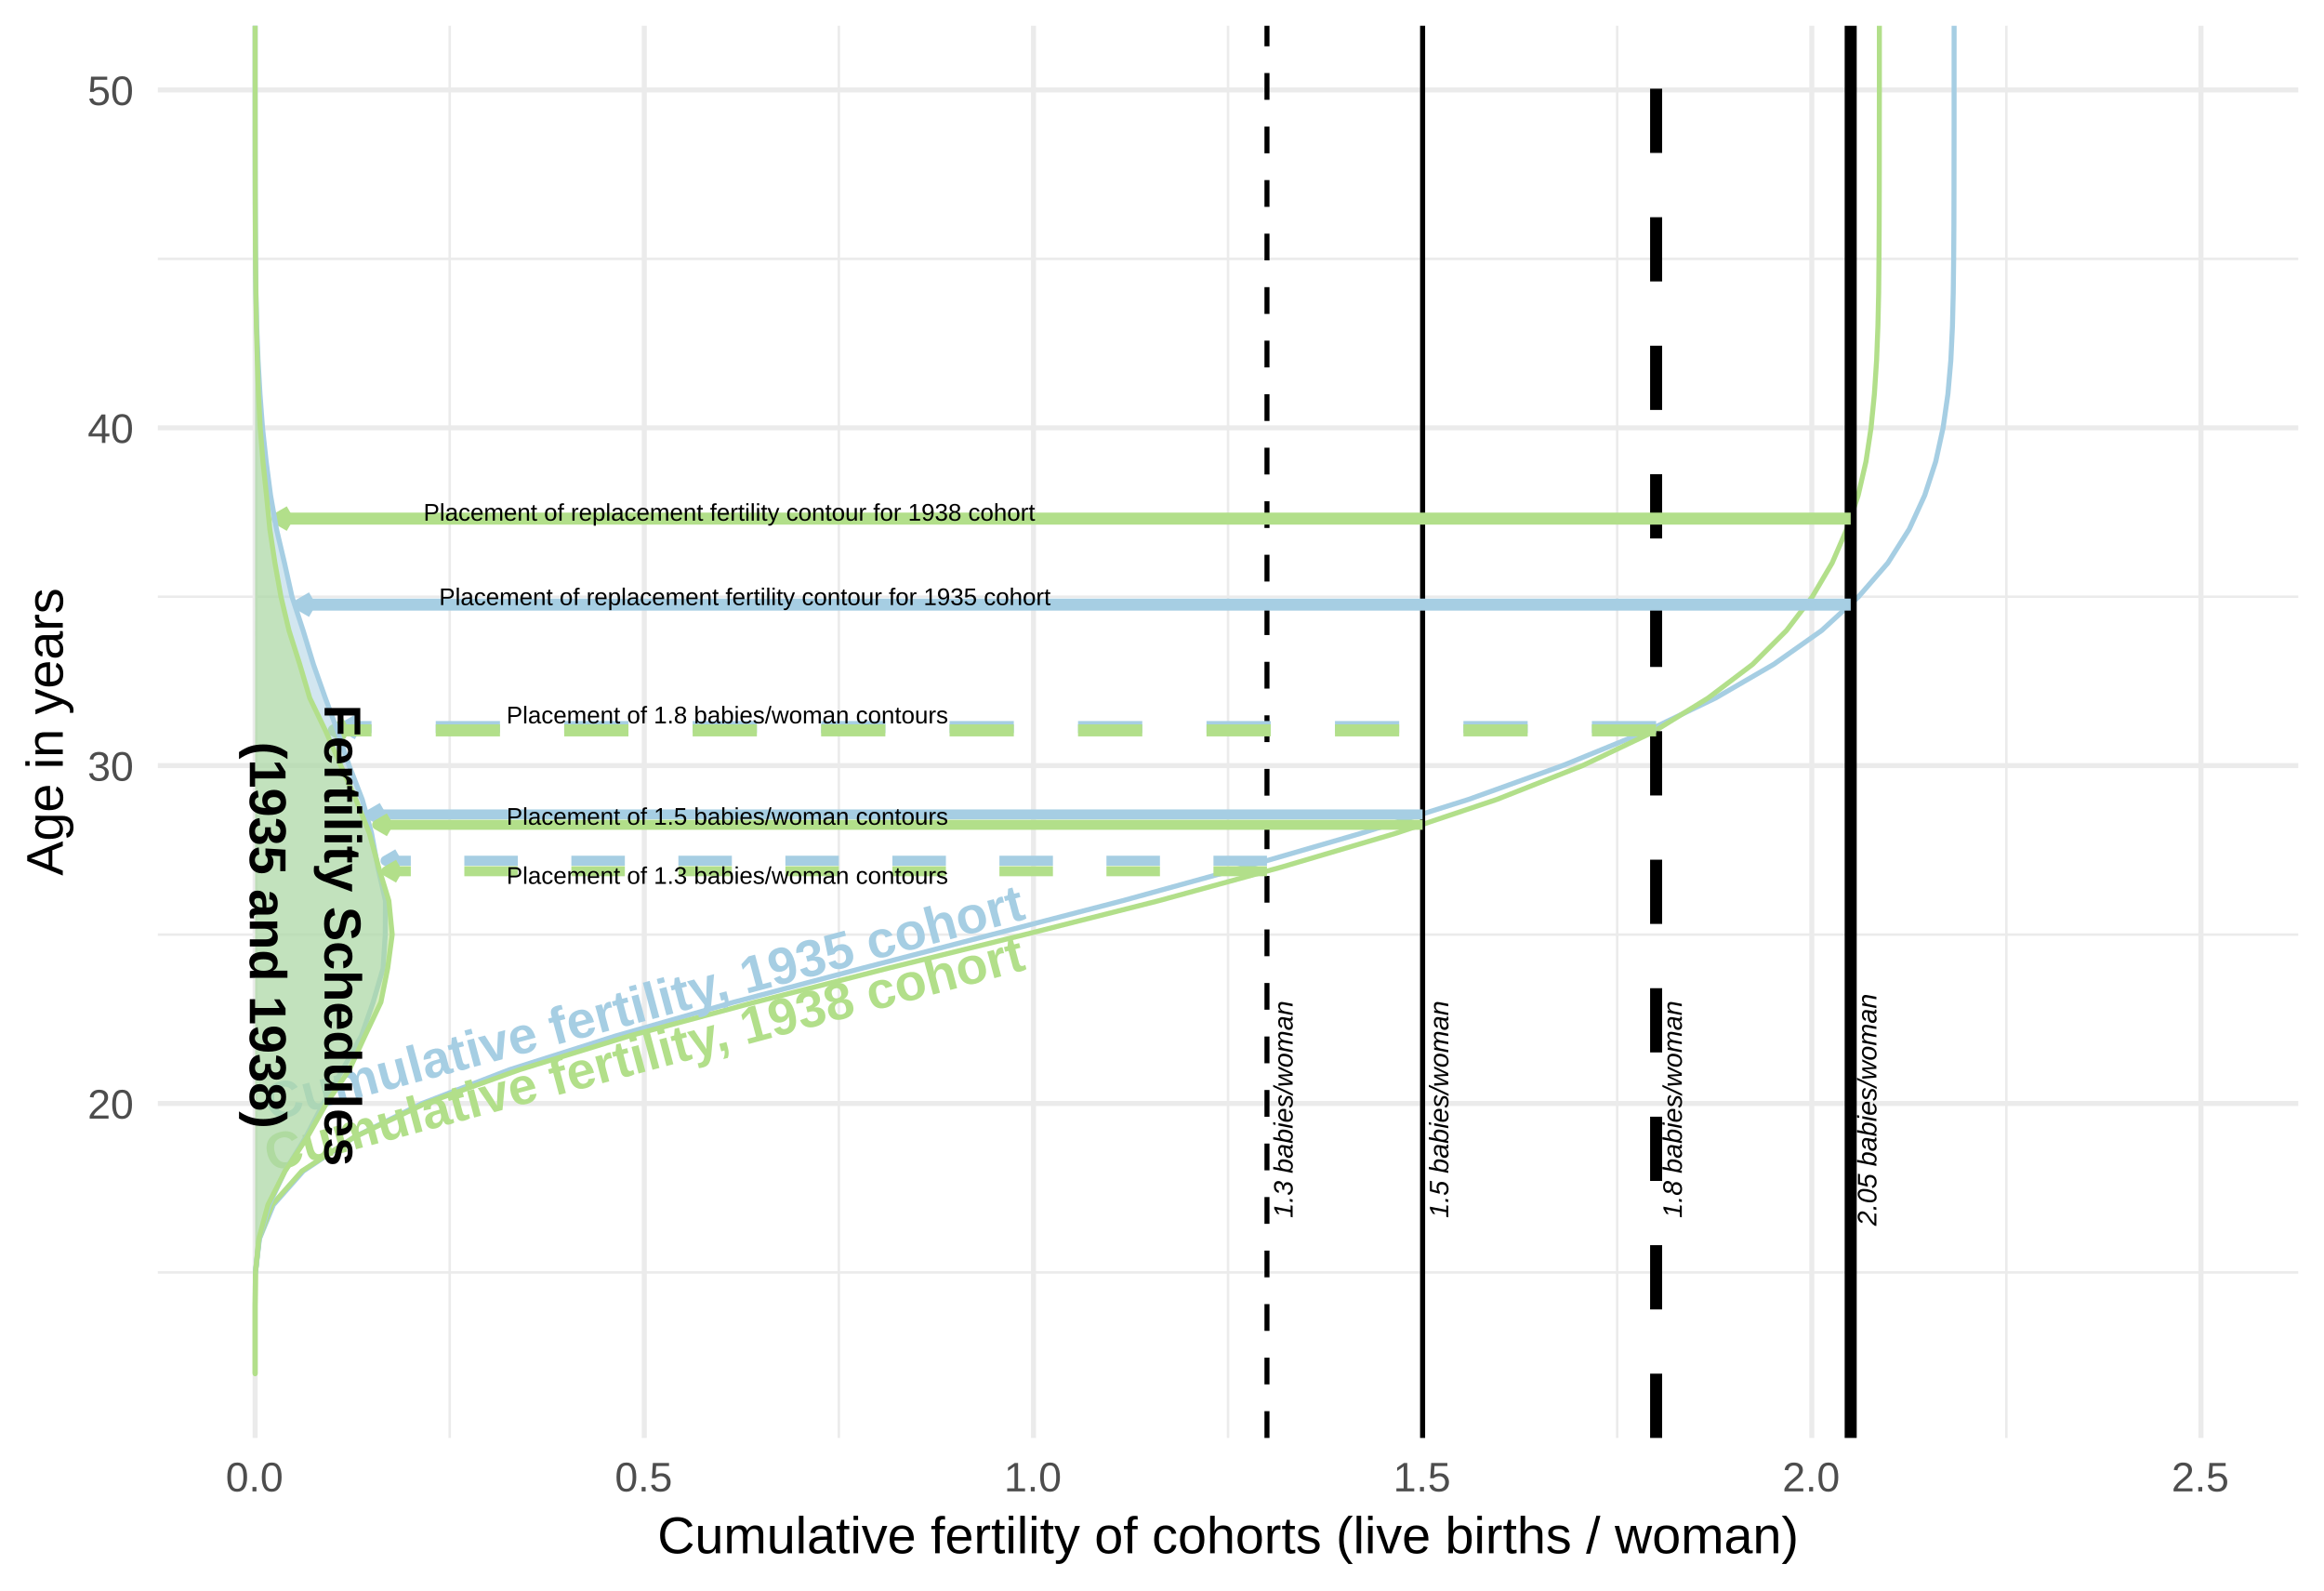
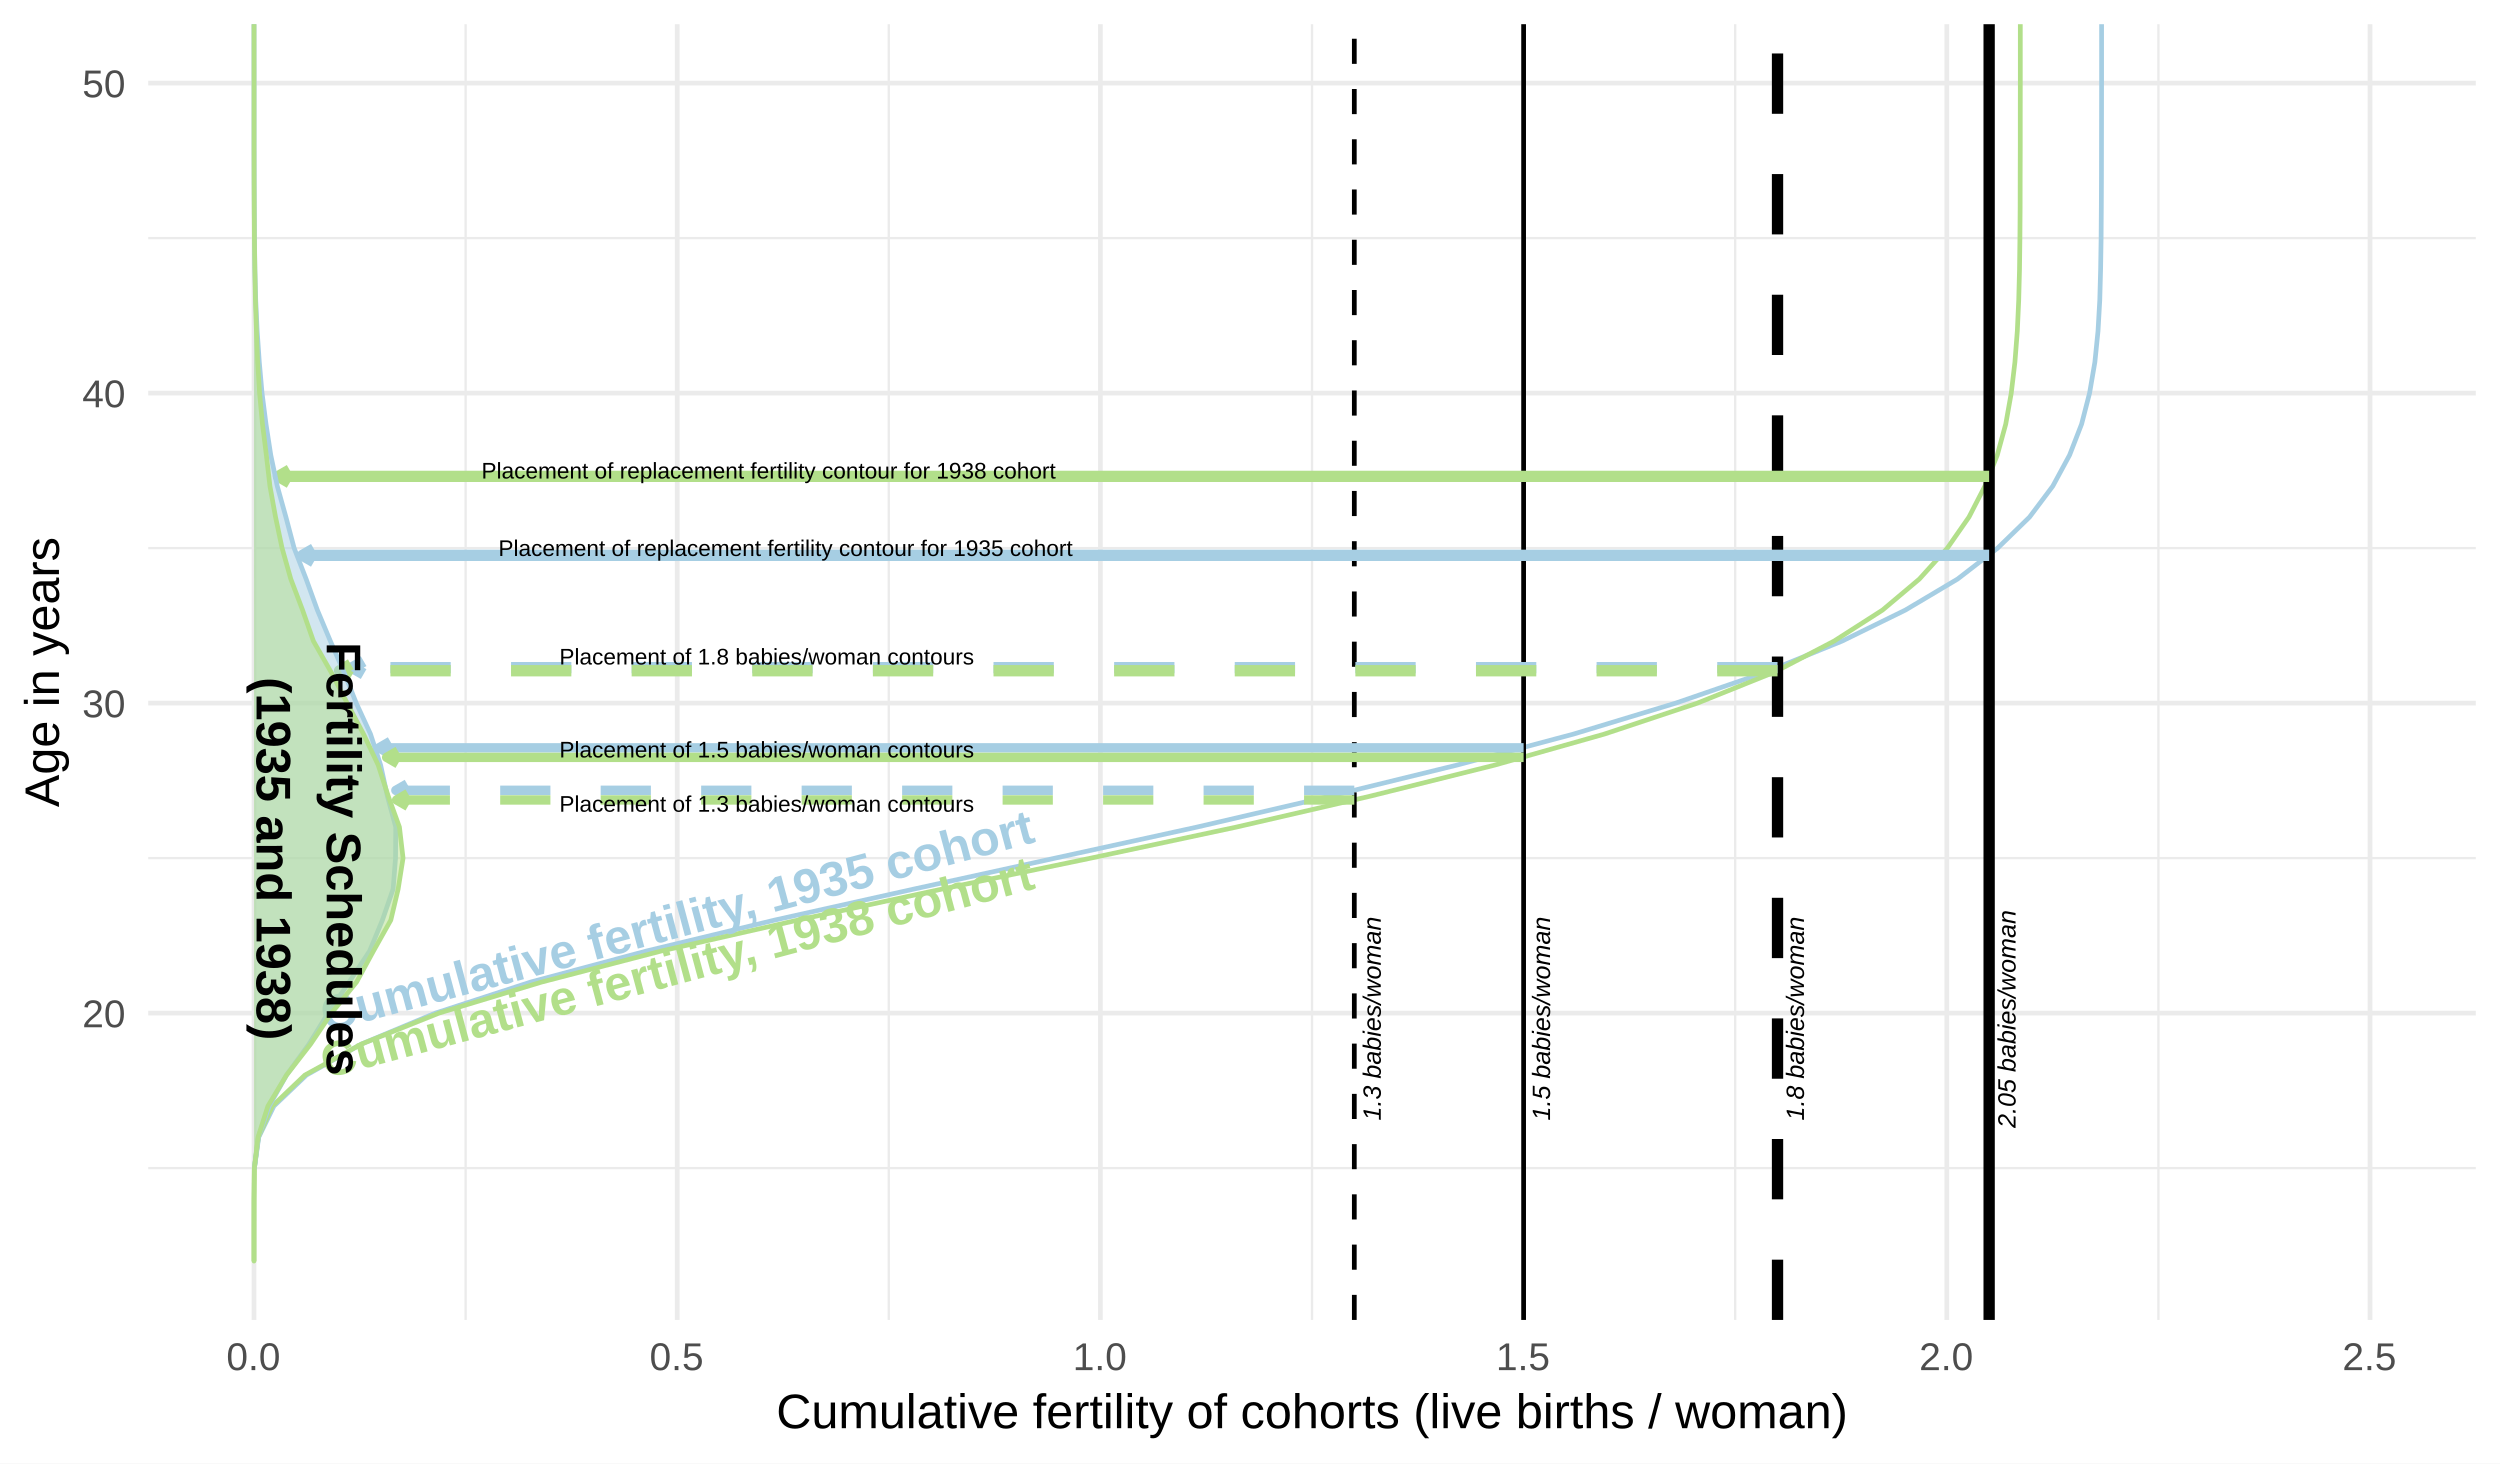
- <svg xmlns="http://www.w3.org/2000/svg" viewBox="0 0 494.25 338.25">
+ <svg xmlns="http://www.w3.org/2000/svg" viewBox="0 0 566.25 331.50">
  <defs>
    <style type="text/css">
    line, polyline, path, rect, circle {
      fill: none;
      stroke: #000000;
      stroke-linecap: round;
      stroke-linejoin: round;
      stroke-miterlimit: 10.00;
    }
  </style>
  </defs>
  <rect width="100%" height="100%" style="stroke: none; fill: #FFFFFF;" />
  <defs>
-     <clipPath id="cpMzMuNTY3N3w0ODguNzcxfDMwNS43MjR8NS40Nzk0NQ==">
-       <rect x="33.57" y="5.48" width="455.20" height="300.24" />
+     <clipPath id="cpMzMuNTY3N3w1NjAuNzcxfDI5OC45NzR8NS40Nzk0NQ==">
+       <rect x="33.57" y="5.48" width="527.20" height="293.49" />
    </clipPath>
  </defs>
-   <polyline points="33.57,270.53 488.77,270.53 " style="stroke-width: 0.53; stroke: #EBEBEB; stroke-linecap: butt;" clip-path="url(#cpMzMuNTY3N3w0ODguNzcxfDMwNS43MjR8NS40Nzk0NQ==)" />
-   <polyline points="33.57,198.70 488.77,198.70 " style="stroke-width: 0.53; stroke: #EBEBEB; stroke-linecap: butt;" clip-path="url(#cpMzMuNTY3N3w0ODguNzcxfDMwNS43MjR8NS40Nzk0NQ==)" />
-   <polyline points="33.57,126.87 488.77,126.87 " style="stroke-width: 0.53; stroke: #EBEBEB; stroke-linecap: butt;" clip-path="url(#cpMzMuNTY3N3w0ODguNzcxfDMwNS43MjR8NS40Nzk0NQ==)" />
-   <polyline points="33.57,55.04 488.77,55.04 " style="stroke-width: 0.53; stroke: #EBEBEB; stroke-linecap: butt;" clip-path="url(#cpMzMuNTY3N3w0ODguNzcxfDMwNS43MjR8NS40Nzk0NQ==)" />
-   <polyline points="95.64,305.72 95.64,5.48 " style="stroke-width: 0.53; stroke: #EBEBEB; stroke-linecap: butt;" clip-path="url(#cpMzMuNTY3N3w0ODguNzcxfDMwNS43MjR8NS40Nzk0NQ==)" />
-   <polyline points="178.40,305.72 178.40,5.48 " style="stroke-width: 0.53; stroke: #EBEBEB; stroke-linecap: butt;" clip-path="url(#cpMzMuNTY3N3w0ODguNzcxfDMwNS43MjR8NS40Nzk0NQ==)" />
-   <polyline points="261.17,305.72 261.17,5.48 " style="stroke-width: 0.53; stroke: #EBEBEB; stroke-linecap: butt;" clip-path="url(#cpMzMuNTY3N3w0ODguNzcxfDMwNS43MjR8NS40Nzk0NQ==)" />
-   <polyline points="343.93,305.72 343.93,5.48 " style="stroke-width: 0.53; stroke: #EBEBEB; stroke-linecap: butt;" clip-path="url(#cpMzMuNTY3N3w0ODguNzcxfDMwNS43MjR8NS40Nzk0NQ==)" />
-   <polyline points="426.70,305.72 426.70,5.48 " style="stroke-width: 0.53; stroke: #EBEBEB; stroke-linecap: butt;" clip-path="url(#cpMzMuNTY3N3w0ODguNzcxfDMwNS43MjR8NS40Nzk0NQ==)" />
-   <polyline points="33.57,234.61 488.77,234.61 " style="stroke-width: 1.07; stroke: #EBEBEB; stroke-linecap: butt;" clip-path="url(#cpMzMuNTY3N3w0ODguNzcxfDMwNS43MjR8NS40Nzk0NQ==)" />
-   <polyline points="33.57,162.78 488.77,162.78 " style="stroke-width: 1.07; stroke: #EBEBEB; stroke-linecap: butt;" clip-path="url(#cpMzMuNTY3N3w0ODguNzcxfDMwNS43MjR8NS40Nzk0NQ==)" />
-   <polyline points="33.57,90.96 488.77,90.96 " style="stroke-width: 1.07; stroke: #EBEBEB; stroke-linecap: butt;" clip-path="url(#cpMzMuNTY3N3w0ODguNzcxfDMwNS43MjR8NS40Nzk0NQ==)" />
-   <polyline points="33.57,19.13 488.77,19.13 " style="stroke-width: 1.07; stroke: #EBEBEB; stroke-linecap: butt;" clip-path="url(#cpMzMuNTY3N3w0ODguNzcxfDMwNS43MjR8NS40Nzk0NQ==)" />
-   <polyline points="54.26,305.72 54.26,5.48 " style="stroke-width: 1.07; stroke: #EBEBEB; stroke-linecap: butt;" clip-path="url(#cpMzMuNTY3N3w0ODguNzcxfDMwNS43MjR8NS40Nzk0NQ==)" />
-   <polyline points="137.02,305.72 137.02,5.48 " style="stroke-width: 1.07; stroke: #EBEBEB; stroke-linecap: butt;" clip-path="url(#cpMzMuNTY3N3w0ODguNzcxfDMwNS43MjR8NS40Nzk0NQ==)" />
-   <polyline points="219.79,305.72 219.79,5.48 " style="stroke-width: 1.07; stroke: #EBEBEB; stroke-linecap: butt;" clip-path="url(#cpMzMuNTY3N3w0ODguNzcxfDMwNS43MjR8NS40Nzk0NQ==)" />
-   <polyline points="302.55,305.72 302.55,5.48 " style="stroke-width: 1.07; stroke: #EBEBEB; stroke-linecap: butt;" clip-path="url(#cpMzMuNTY3N3w0ODguNzcxfDMwNS43MjR8NS40Nzk0NQ==)" />
-   <polyline points="385.32,305.72 385.32,5.48 " style="stroke-width: 1.07; stroke: #EBEBEB; stroke-linecap: butt;" clip-path="url(#cpMzMuNTY3N3w0ODguNzcxfDMwNS43MjR8NS40Nzk0NQ==)" />
-   <polyline points="468.08,305.72 468.08,5.48 " style="stroke-width: 1.07; stroke: #EBEBEB; stroke-linecap: butt;" clip-path="url(#cpMzMuNTY3N3w0ODguNzcxfDMwNS43MjR8NS40Nzk0NQ==)" />
-   <polyline points="54.33,270.53 55.19,263.35 58.15,256.16 64.50,248.98 75.26,241.80 89.75,234.61 108.36,227.43 130.96,220.25 156.07,213.07 183.28,205.88 210.96,198.70 238.68,191.52 264.76,184.33 289.53,177.15 312.31,169.97 332.31,162.78 349.89,155.60 364.83,148.42 377.22,141.24 387.42,134.05 395.26,126.87 401.50,119.69 406.04,112.50 409.33,105.32 411.67,98.14 413.24,90.96 414.27,83.77 414.89,76.59 415.23,69.41 415.40,62.22 415.49,55.04 415.54,47.86 415.56,40.68 415.57,33.49 415.58,26.31 415.58,19.13 415.58,11.94 415.59,4.76 415.59,0.00 " style="stroke-width: 1.07; stroke: #A6CEE3; stroke-linecap: butt;" clip-path="url(#cpMzMuNTY3N3w0ODguNzcxfDMwNS43MjR8NS40Nzk0NQ==)" />
-   <polyline points="54.26,292.08 54.26,284.89 54.26,277.71 54.33,270.53 55.12,263.35 57.84,256.16 64.20,248.98 75.28,241.80 90.44,234.61 110.50,227.43 133.85,220.25 160.60,213.07 188.79,205.88 217.94,198.70 246.38,191.52 272.63,184.33 296.92,177.15 318.34,169.97 336.56,162.78 351.63,155.60 363.25,148.42 372.74,141.24 379.94,134.05 385.43,126.87 389.65,119.69 392.76,112.50 395.18,105.32 396.84,98.14 397.92,90.96 398.63,83.77 399.10,76.59 399.38,69.41 399.54,62.22 399.61,55.04 399.65,47.86 399.67,40.68 399.68,33.49 399.68,26.31 399.69,19.13 399.69,11.94 399.69,4.76 399.69,0.00 " style="stroke-width: 1.07; stroke: #B2DF8A; stroke-linecap: butt;" clip-path="url(#cpMzMuNTY3N3w0ODguNzcxfDMwNS43MjR8NS40Nzk0NQ==)" />
-   <line x1="269.45" y1="305.72" x2="269.45" y2="5.48" style="stroke-width: 1.07; stroke-dasharray: 5.69,5.69; stroke-linecap: butt;" clip-path="url(#cpMzMuNTY3N3w0ODguNzcxfDMwNS43MjR8NS40Nzk0NQ==)" />
-   <line x1="302.55" y1="305.72" x2="302.55" y2="5.48" style="stroke-width: 1.07; stroke-linecap: butt;" clip-path="url(#cpMzMuNTY3N3w0ODguNzcxfDMwNS43MjR8NS40Nzk0NQ==)" />
-   <line x1="352.21" y1="305.72" x2="352.21" y2="5.48" style="stroke-width: 2.56; stroke-dasharray: 13.66,13.66; stroke-linecap: butt;" clip-path="url(#cpMzMuNTY3N3w0ODguNzcxfDMwNS43MjR8NS40Nzk0NQ==)" />
-   <line x1="393.59" y1="305.72" x2="393.59" y2="5.48" style="stroke-width: 2.56; stroke-linecap: butt;" clip-path="url(#cpMzMuNTY3N3w0ODguNzcxfDMwNS43MjR8NS40Nzk0NQ==)" />
-   <line x1="269.45" y1="183.00" x2="82.00" y2="183.00" style="stroke-width: 2.13; stroke: #A6CEE3; stroke-dasharray: 11.38,11.38; stroke-linecap: butt;" clip-path="url(#cpMzMuNTY3N3w0ODguNzcxfDMwNS43MjR8NS40Nzk0NQ==)" />
-   <polyline points="84.60,181.50 82.00,183.00 84.60,184.51 " style="stroke-width: 2.13; stroke: #A6CEE3; stroke-dasharray: 11.38,11.38; stroke-linecap: butt;" clip-path="url(#cpMzMuNTY3N3w0ODguNzcxfDMwNS43MjR8NS40Nzk0NQ==)" />
-   <line x1="302.55" y1="173.15" x2="78.70" y2="173.15" style="stroke-width: 2.13; stroke: #A6CEE3; stroke-linecap: butt;" clip-path="url(#cpMzMuNTY3N3w0ODguNzcxfDMwNS43MjR8NS40Nzk0NQ==)" />
-   <polyline points="81.30,171.64 78.70,173.15 81.30,174.65 " style="stroke-width: 2.13; stroke: #A6CEE3; stroke-linecap: butt;" clip-path="url(#cpMzMuNTY3N3w0ODguNzcxfDMwNS43MjR8NS40Nzk0NQ==)" />
-   <line x1="352.21" y1="154.57" x2="73.50" y2="154.57" style="stroke-width: 2.56; stroke: #A6CEE3; stroke-dasharray: 13.66,13.66; stroke-linecap: butt;" clip-path="url(#cpMzMuNTY3N3w0ODguNzcxfDMwNS43MjR8NS40Nzk0NQ==)" />
-   <polyline points="76.10,153.07 73.50,154.57 76.10,156.07 " style="stroke-width: 2.56; stroke: #A6CEE3; stroke-dasharray: 13.66,13.66; stroke-linecap: butt;" clip-path="url(#cpMzMuNTY3N3w0ODguNzcxfDMwNS43MjR8NS40Nzk0NQ==)" />
-   <line x1="393.59" y1="128.55" x2="63.76" y2="128.55" style="stroke-width: 2.56; stroke: #A6CEE3; stroke-linecap: butt;" clip-path="url(#cpMzMuNTY3N3w0ODguNzcxfDMwNS43MjR8NS40Nzk0NQ==)" />
-   <polyline points="66.36,127.05 63.76,128.55 66.36,130.05 " style="stroke-width: 2.56; stroke: #A6CEE3; stroke-linecap: butt;" clip-path="url(#cpMzMuNTY3N3w0ODguNzcxfDMwNS43MjR8NS40Nzk0NQ==)" />
-   <line x1="269.45" y1="185.23" x2="82.16" y2="185.23" style="stroke-width: 2.13; stroke: #B2DF8A; stroke-dasharray: 11.38,11.38; stroke-linecap: butt;" clip-path="url(#cpMzMuNTY3N3w0ODguNzcxfDMwNS43MjR8NS40Nzk0NQ==)" />
-   <polyline points="84.76,183.73 82.16,185.23 84.76,186.73 " style="stroke-width: 2.13; stroke: #B2DF8A; stroke-dasharray: 11.38,11.38; stroke-linecap: butt;" clip-path="url(#cpMzMuNTY3N3w0ODguNzcxfDMwNS43MjR8NS40Nzk0NQ==)" />
-   <line x1="302.55" y1="175.36" x2="80.21" y2="175.36" style="stroke-width: 2.13; stroke: #B2DF8A; stroke-linecap: butt;" clip-path="url(#cpMzMuNTY3N3w0ODguNzcxfDMwNS43MjR8NS40Nzk0NQ==)" />
-   <polyline points="82.81,173.86 80.21,175.36 82.81,176.86 " style="stroke-width: 2.13; stroke: #B2DF8A; stroke-linecap: butt;" clip-path="url(#cpMzMuNTY3N3w0ODguNzcxfDMwNS43MjR8NS40Nzk0NQ==)" />
-   <line x1="352.21" y1="155.29" x2="70.99" y2="155.29" style="stroke-width: 2.56; stroke: #B2DF8A; stroke-dasharray: 13.66,13.66; stroke-linecap: butt;" clip-path="url(#cpMzMuNTY3N3w0ODguNzcxfDMwNS43MjR8NS40Nzk0NQ==)" />
-   <polyline points="73.59,153.78 70.99,155.29 73.59,156.79 " style="stroke-width: 2.56; stroke: #B2DF8A; stroke-dasharray: 13.66,13.66; stroke-linecap: butt;" clip-path="url(#cpMzMuNTY3N3w0ODguNzcxfDMwNS43MjR8NS40Nzk0NQ==)" />
-   <line x1="393.59" y1="110.26" x2="59.03" y2="110.26" style="stroke-width: 2.56; stroke: #B2DF8A; stroke-linecap: butt;" clip-path="url(#cpMzMuNTY3N3w0ODguNzcxfDMwNS43MjR8NS40Nzk0NQ==)" />
-   <polyline points="61.63,108.76 59.03,110.26 61.63,111.76 " style="stroke-width: 2.56; stroke: #B2DF8A; stroke-linecap: butt;" clip-path="url(#cpMzMuNTY3N3w0ODguNzcxfDMwNS43MjR8NS40Nzk0NQ==)" />
-   <g clip-path="url(#cpMzMuNTY3N3w0ODguNzcxfDMwNS43MjR8NS40Nzk0NQ==)">
-     <text transform="translate(274.90,258.96) rotate(-90)" style="font-size: 5.69px; font-style: italic; font-family: Arial;" textLength="48.70px" lengthAdjust="spacingAndGlyphs">1.3 babies/woman</text>
+   <polyline points="33.57,264.57 560.77,264.57 " style="stroke-width: 0.53; stroke: #EBEBEB; stroke-linecap: butt;" clip-path="url(#cpMzMuNTY3N3w1NjAuNzcxfDI5OC45NzR8NS40Nzk0NQ==)" />
+   <polyline points="33.57,194.36 560.77,194.36 " style="stroke-width: 0.53; stroke: #EBEBEB; stroke-linecap: butt;" clip-path="url(#cpMzMuNTY3N3w1NjAuNzcxfDI5OC45NzR8NS40Nzk0NQ==)" />
+   <polyline points="33.57,124.14 560.77,124.14 " style="stroke-width: 0.53; stroke: #EBEBEB; stroke-linecap: butt;" clip-path="url(#cpMzMuNTY3N3w1NjAuNzcxfDI5OC45NzR8NS40Nzk0NQ==)" />
+   <polyline points="33.57,53.93 560.77,53.93 " style="stroke-width: 0.53; stroke: #EBEBEB; stroke-linecap: butt;" clip-path="url(#cpMzMuNTY3N3w1NjAuNzcxfDI5OC45NzR8NS40Nzk0NQ==)" />
+   <polyline points="105.46,298.97 105.46,5.48 " style="stroke-width: 0.53; stroke: #EBEBEB; stroke-linecap: butt;" clip-path="url(#cpMzMuNTY3N3w1NjAuNzcxfDI5OC45NzR8NS40Nzk0NQ==)" />
+   <polyline points="201.31,298.97 201.31,5.48 " style="stroke-width: 0.53; stroke: #EBEBEB; stroke-linecap: butt;" clip-path="url(#cpMzMuNTY3N3w1NjAuNzcxfDI5OC45NzR8NS40Nzk0NQ==)" />
+   <polyline points="297.17,298.97 297.17,5.48 " style="stroke-width: 0.53; stroke: #EBEBEB; stroke-linecap: butt;" clip-path="url(#cpMzMuNTY3N3w1NjAuNzcxfDI5OC45NzR8NS40Nzk0NQ==)" />
+   <polyline points="393.02,298.97 393.02,5.48 " style="stroke-width: 0.53; stroke: #EBEBEB; stroke-linecap: butt;" clip-path="url(#cpMzMuNTY3N3w1NjAuNzcxfDI5OC45NzR8NS40Nzk0NQ==)" />
+   <polyline points="488.88,298.97 488.88,5.48 " style="stroke-width: 0.53; stroke: #EBEBEB; stroke-linecap: butt;" clip-path="url(#cpMzMuNTY3N3w1NjAuNzcxfDI5OC45NzR8NS40Nzk0NQ==)" />
+   <polyline points="33.57,229.46 560.77,229.46 " style="stroke-width: 1.07; stroke: #EBEBEB; stroke-linecap: butt;" clip-path="url(#cpMzMuNTY3N3w1NjAuNzcxfDI5OC45NzR8NS40Nzk0NQ==)" />
+   <polyline points="33.57,159.25 560.77,159.25 " style="stroke-width: 1.07; stroke: #EBEBEB; stroke-linecap: butt;" clip-path="url(#cpMzMuNTY3N3w1NjAuNzcxfDI5OC45NzR8NS40Nzk0NQ==)" />
+   <polyline points="33.57,89.03 560.77,89.03 " style="stroke-width: 1.07; stroke: #EBEBEB; stroke-linecap: butt;" clip-path="url(#cpMzMuNTY3N3w1NjAuNzcxfDI5OC45NzR8NS40Nzk0NQ==)" />
+   <polyline points="33.57,18.82 560.77,18.82 " style="stroke-width: 1.07; stroke: #EBEBEB; stroke-linecap: butt;" clip-path="url(#cpMzMuNTY3N3w1NjAuNzcxfDI5OC45NzR8NS40Nzk0NQ==)" />
+   <polyline points="57.53,298.97 57.53,5.48 " style="stroke-width: 1.07; stroke: #EBEBEB; stroke-linecap: butt;" clip-path="url(#cpMzMuNTY3N3w1NjAuNzcxfDI5OC45NzR8NS40Nzk0NQ==)" />
+   <polyline points="153.39,298.97 153.39,5.48 " style="stroke-width: 1.07; stroke: #EBEBEB; stroke-linecap: butt;" clip-path="url(#cpMzMuNTY3N3w1NjAuNzcxfDI5OC45NzR8NS40Nzk0NQ==)" />
+   <polyline points="249.24,298.97 249.24,5.48 " style="stroke-width: 1.07; stroke: #EBEBEB; stroke-linecap: butt;" clip-path="url(#cpMzMuNTY3N3w1NjAuNzcxfDI5OC45NzR8NS40Nzk0NQ==)" />
+   <polyline points="345.10,298.97 345.10,5.48 " style="stroke-width: 1.07; stroke: #EBEBEB; stroke-linecap: butt;" clip-path="url(#cpMzMuNTY3N3w1NjAuNzcxfDI5OC45NzR8NS40Nzk0NQ==)" />
+   <polyline points="440.95,298.97 440.95,5.48 " style="stroke-width: 1.07; stroke: #EBEBEB; stroke-linecap: butt;" clip-path="url(#cpMzMuNTY3N3w1NjAuNzcxfDI5OC45NzR8NS40Nzk0NQ==)" />
+   <polyline points="536.81,298.97 536.81,5.48 " style="stroke-width: 1.07; stroke: #EBEBEB; stroke-linecap: butt;" clip-path="url(#cpMzMuNTY3N3w1NjAuNzcxfDI5OC45NzR8NS40Nzk0NQ==)" />
+   <polyline points="57.62,264.57 58.61,257.55 62.04,250.53 69.40,243.51 81.85,236.48 98.64,229.46 120.19,222.44 146.36,215.42 175.45,208.40 206.96,201.38 239.02,194.36 271.13,187.33 301.33,180.31 330.01,173.29 356.40,166.27 379.56,159.25 399.93,152.23 417.22,145.21 431.57,138.18 443.38,131.16 452.47,124.14 459.69,117.12 464.96,110.10 468.76,103.08 471.48,96.06 473.29,89.03 474.49,82.01 475.20,74.99 475.60,67.97 475.79,60.95 475.90,53.93 475.95,46.91 475.98,39.88 475.99,32.86 476.00,25.84 476.01,18.82 476.01,11.80 476.01,4.78 476.01,0.00 " style="stroke-width: 1.07; stroke: #A6CEE3; stroke-linecap: butt;" clip-path="url(#cpMzMuNTY3N3w1NjAuNzcxfDI5OC45NzR8NS40Nzk0NQ==)" />
+   <polyline points="57.53,285.63 57.53,278.61 57.54,271.59 57.61,264.57 58.53,257.55 61.68,250.53 69.05,243.51 81.87,236.48 99.44,229.46 122.66,222.44 149.71,215.42 180.70,208.40 213.34,201.38 247.10,194.36 280.05,187.33 310.44,180.31 338.57,173.29 363.38,166.27 384.48,159.25 401.94,152.23 415.40,145.21 426.39,138.18 434.73,131.16 441.08,124.14 445.97,117.12 449.58,110.10 452.38,103.08 454.30,96.06 455.55,89.03 456.38,82.01 456.92,74.99 457.24,67.97 457.42,60.95 457.51,53.93 457.56,46.91 457.57,39.88 457.59,32.86 457.59,25.84 457.60,18.82 457.60,11.80 457.60,4.78 457.60,0.00 " style="stroke-width: 1.07; stroke: #B2DF8A; stroke-linecap: butt;" clip-path="url(#cpMzMuNTY3N3w1NjAuNzcxfDI5OC45NzR8NS40Nzk0NQ==)" />
+   <line x1="306.75" y1="298.97" x2="306.75" y2="5.48" style="stroke-width: 1.07; stroke-dasharray: 5.69,5.69; stroke-linecap: butt;" clip-path="url(#cpMzMuNTY3N3w1NjAuNzcxfDI5OC45NzR8NS40Nzk0NQ==)" />
+   <line x1="345.10" y1="298.97" x2="345.10" y2="5.48" style="stroke-width: 1.07; stroke-linecap: butt;" clip-path="url(#cpMzMuNTY3N3w1NjAuNzcxfDI5OC45NzR8NS40Nzk0NQ==)" />
+   <line x1="402.61" y1="298.97" x2="402.61" y2="5.48" style="stroke-width: 2.56; stroke-dasharray: 13.66,13.66; stroke-linecap: butt;" clip-path="url(#cpMzMuNTY3N3w1NjAuNzcxfDI5OC45NzR8NS40Nzk0NQ==)" />
+   <line x1="450.54" y1="298.97" x2="450.54" y2="5.48" style="stroke-width: 2.56; stroke-linecap: butt;" clip-path="url(#cpMzMuNTY3N3w1NjAuNzcxfDI5OC45NzR8NS40Nzk0NQ==)" />
+   <line x1="306.75" y1="179.01" x2="89.66" y2="179.01" style="stroke-width: 2.13; stroke: #A6CEE3; stroke-dasharray: 11.38,11.38; stroke-linecap: butt;" clip-path="url(#cpMzMuNTY3N3w1NjAuNzcxfDI5OC45NzR8NS40Nzk0NQ==)" />
+   <polyline points="92.20,177.55 89.66,179.01 92.20,180.48 " style="stroke-width: 2.13; stroke: #A6CEE3; stroke-dasharray: 11.38,11.38; stroke-linecap: butt;" clip-path="url(#cpMzMuNTY3N3w1NjAuNzcxfDI5OC45NzR8NS40Nzk0NQ==)" />
+   <line x1="345.10" y1="169.38" x2="85.84" y2="169.38" style="stroke-width: 2.13; stroke: #A6CEE3; stroke-linecap: butt;" clip-path="url(#cpMzMuNTY3N3w1NjAuNzcxfDI5OC45NzR8NS40Nzk0NQ==)" />
+   <polyline points="88.38,167.91 85.84,169.38 88.38,170.84 " style="stroke-width: 2.13; stroke: #A6CEE3; stroke-linecap: butt;" clip-path="url(#cpMzMuNTY3N3w1NjAuNzcxfDI5OC45NzR8NS40Nzk0NQ==)" />
+   <line x1="402.61" y1="151.22" x2="79.82" y2="151.22" style="stroke-width: 2.56; stroke: #A6CEE3; stroke-dasharray: 13.66,13.66; stroke-linecap: butt;" clip-path="url(#cpMzMuNTY3N3w1NjAuNzcxfDI5OC45NzR8NS40Nzk0NQ==)" />
+   <polyline points="82.36,149.75 79.82,151.22 82.36,152.68 " style="stroke-width: 2.56; stroke: #A6CEE3; stroke-dasharray: 13.66,13.66; stroke-linecap: butt;" clip-path="url(#cpMzMuNTY3N3w1NjAuNzcxfDI5OC45NzR8NS40Nzk0NQ==)" />
+   <line x1="450.54" y1="125.78" x2="68.53" y2="125.78" style="stroke-width: 2.56; stroke: #A6CEE3; stroke-linecap: butt;" clip-path="url(#cpMzMuNTY3N3w1NjAuNzcxfDI5OC45NzR8NS40Nzk0NQ==)" />
+   <polyline points="71.08,124.32 68.53,125.78 71.08,127.25 " style="stroke-width: 2.56; stroke: #A6CEE3; stroke-linecap: butt;" clip-path="url(#cpMzMuNTY3N3w1NjAuNzcxfDI5OC45NzR8NS40Nzk0NQ==)" />
+   <line x1="306.75" y1="181.19" x2="89.84" y2="181.19" style="stroke-width: 2.13; stroke: #B2DF8A; stroke-dasharray: 11.38,11.38; stroke-linecap: butt;" clip-path="url(#cpMzMuNTY3N3w1NjAuNzcxfDI5OC45NzR8NS40Nzk0NQ==)" />
+   <polyline points="92.38,179.72 89.84,181.19 92.38,182.66 " style="stroke-width: 2.13; stroke: #B2DF8A; stroke-dasharray: 11.38,11.38; stroke-linecap: butt;" clip-path="url(#cpMzMuNTY3N3w1NjAuNzcxfDI5OC45NzR8NS40Nzk0NQ==)" />
+   <line x1="345.10" y1="171.54" x2="87.58" y2="171.54" style="stroke-width: 2.13; stroke: #B2DF8A; stroke-linecap: butt;" clip-path="url(#cpMzMuNTY3N3w1NjAuNzcxfDI5OC45NzR8NS40Nzk0NQ==)" />
+   <polyline points="90.12,170.08 87.58,171.54 90.12,173.01 " style="stroke-width: 2.13; stroke: #B2DF8A; stroke-linecap: butt;" clip-path="url(#cpMzMuNTY3N3w1NjAuNzcxfDI5OC45NzR8NS40Nzk0NQ==)" />
+   <line x1="402.61" y1="151.92" x2="76.91" y2="151.92" style="stroke-width: 2.56; stroke: #B2DF8A; stroke-dasharray: 13.66,13.66; stroke-linecap: butt;" clip-path="url(#cpMzMuNTY3N3w1NjAuNzcxfDI5OC45NzR8NS40Nzk0NQ==)" />
+   <polyline points="79.45,150.45 76.91,151.92 79.45,153.39 " style="stroke-width: 2.56; stroke: #B2DF8A; stroke-dasharray: 13.66,13.66; stroke-linecap: butt;" clip-path="url(#cpMzMuNTY3N3w1NjAuNzcxfDI5OC45NzR8NS40Nzk0NQ==)" />
+   <line x1="450.54" y1="107.90" x2="63.06" y2="107.90" style="stroke-width: 2.56; stroke: #B2DF8A; stroke-linecap: butt;" clip-path="url(#cpMzMuNTY3N3w1NjAuNzcxfDI5OC45NzR8NS40Nzk0NQ==)" />
+   <polyline points="65.60,106.44 63.06,107.90 65.60,109.37 " style="stroke-width: 2.56; stroke: #B2DF8A; stroke-linecap: butt;" clip-path="url(#cpMzMuNTY3N3w1NjAuNzcxfDI5OC45NzR8NS40Nzk0NQ==)" />
+   <g clip-path="url(#cpMzMuNTY3N3w1NjAuNzcxfDI5OC45NzR8NS40Nzk0NQ==)">
+     <text transform="translate(312.74,253.81) rotate(-90)" style="font-size: 5.69px; font-style: italic; font-family: Arial;" textLength="48.70px" lengthAdjust="spacingAndGlyphs">1.3 babies/woman</text>
  </g>
-   <g clip-path="url(#cpMzMuNTY3N3w0ODguNzcxfDMwNS43MjR8NS40Nzk0NQ==)">
-     <text transform="translate(308.01,258.96) rotate(-90)" style="font-size: 5.69px; font-style: italic; font-family: Arial;" textLength="48.70px" lengthAdjust="spacingAndGlyphs">1.5 babies/woman</text>
+   <g clip-path="url(#cpMzMuNTY3N3w1NjAuNzcxfDI5OC45NzR8NS40Nzk0NQ==)">
+     <text transform="translate(351.08,253.81) rotate(-90)" style="font-size: 5.69px; font-style: italic; font-family: Arial;" textLength="48.70px" lengthAdjust="spacingAndGlyphs">1.5 babies/woman</text>
  </g>
-   <g clip-path="url(#cpMzMuNTY3N3w0ODguNzcxfDMwNS43MjR8NS40Nzk0NQ==)">
-     <text transform="translate(357.67,258.96) rotate(-90)" style="font-size: 5.69px; font-style: italic; font-family: Arial;" textLength="48.70px" lengthAdjust="spacingAndGlyphs">1.8 babies/woman</text>
+   <g clip-path="url(#cpMzMuNTY3N3w1NjAuNzcxfDI5OC45NzR8NS40Nzk0NQ==)">
+     <text transform="translate(408.59,253.81) rotate(-90)" style="font-size: 5.69px; font-style: italic; font-family: Arial;" textLength="48.70px" lengthAdjust="spacingAndGlyphs">1.8 babies/woman</text>
  </g>
-   <g clip-path="url(#cpMzMuNTY3N3w0ODguNzcxfDMwNS43MjR8NS40Nzk0NQ==)">
-     <text transform="translate(399.05,260.63) rotate(-90)" style="font-size: 5.69px; font-style: italic; font-family: Arial;" textLength="52.03px" lengthAdjust="spacingAndGlyphs">2.05 babies/woman</text>
+   <g clip-path="url(#cpMzMuNTY3N3w1NjAuNzcxfDI5OC45NzR8NS40Nzk0NQ==)">
+     <text transform="translate(456.52,255.48) rotate(-90)" style="font-size: 5.69px; font-style: italic; font-family: Arial;" textLength="52.03px" lengthAdjust="spacingAndGlyphs">2.05 babies/woman</text>
  </g>
-   <g clip-path="url(#cpMzMuNTY3N3w0ODguNzcxfDMwNS43MjR8NS40Nzk0NQ==)">
-     <text transform="translate(57.45,238.46) rotate(-15)" style="font-size: 11.04px; font-weight: bold; fill: #A6CEE3; font-family: Arial;" textLength="166.88px" lengthAdjust="spacingAndGlyphs">Cumulative fertility, 1935 cohort</text>
+   <g clip-path="url(#cpMzMuNTY3N3w1NjAuNzcxfDI5OC45NzR8NS40Nzk0NQ==)">
+     <text transform="translate(73.81,233.80) rotate(-15)" style="font-size: 11.04px; font-weight: bold; fill: #A6CEE3; font-family: Arial;" textLength="166.88px" lengthAdjust="spacingAndGlyphs">Cumulative fertility, 1935 cohort</text>
  </g>
-   <g clip-path="url(#cpMzMuNTY3N3w0ODguNzcxfDMwNS43MjR8NS40Nzk0NQ==)">
-     <text transform="translate(57.45,249.24) rotate(-15)" style="font-size: 11.04px; font-weight: bold; fill: #B2DF8A; font-family: Arial;" textLength="166.88px" lengthAdjust="spacingAndGlyphs">Cumulative fertility, 1938 cohort</text>
+   <g clip-path="url(#cpMzMuNTY3N3w1NjAuNzcxfDI5OC45NzR8NS40Nzk0NQ==)">
+     <text transform="translate(73.81,244.33) rotate(-15)" style="font-size: 11.04px; font-weight: bold; fill: #B2DF8A; font-family: Arial;" textLength="166.88px" lengthAdjust="spacingAndGlyphs">Cumulative fertility, 1938 cohort</text>
  </g>
-   <polyline points="54.33,270.53 55.11,263.35 57.22,256.16 60.61,248.98 65.01,241.80 68.75,234.61 72.86,227.43 76.86,220.25 79.37,213.07 81.47,205.88 81.94,198.70 81.98,191.52 80.34,184.33 79.02,177.15 77.04,169.97 74.25,162.78 71.85,155.60 69.19,148.42 66.65,141.24 64.46,134.05 62.10,126.87 60.50,119.69 58.80,112.50 57.54,105.32 56.61,98.14 55.83,90.96 55.29,83.77 54.88,76.59 54.60,69.41 54.43,62.22 54.35,55.04 54.31,47.86 54.28,40.68 54.27,33.49 54.27,26.31 54.26,19.13 54.26,11.94 54.26,4.76 54.26,0.00 54.26,0.00 " style="stroke-width: 1.07; stroke: #A6CEE3; fill: #A6CEE3; fill-opacity: 0.50;" clip-path="url(#cpMzMuNTY3N3w0ODguNzcxfDMwNS43MjR8NS40Nzk0NQ==)" />
-   <polyline points="54.26,292.08 54.26,284.89 54.26,277.71 54.33,270.53 55.05,263.35 56.98,256.16 60.62,248.98 65.33,241.80 69.42,234.61 74.31,227.43 77.61,220.25 81.01,213.07 82.45,205.88 83.41,198.70 82.70,191.52 80.50,184.33 78.55,177.15 75.68,169.97 72.48,162.78 69.34,155.60 65.88,148.42 63.75,141.24 61.46,134.05 59.75,126.87 58.47,119.69 57.38,112.50 56.68,105.32 55.92,98.14 55.34,90.96 54.97,83.77 54.73,76.59 54.53,69.41 54.42,62.22 54.34,55.04 54.30,47.86 54.28,40.68 54.27,33.49 54.26,26.31 54.26,19.13 54.26,11.94 54.26,4.76 54.26,0.00 54.26,0.00 " style="stroke-width: 1.07; stroke: #B2DF8A; fill: #B2DF8A; fill-opacity: 0.50;" clip-path="url(#cpMzMuNTY3N3w0ODguNzcxfDMwNS43MjR8NS40Nzk0NQ==)" />
-   <g clip-path="url(#cpMzMuNTY3N3w0ODguNzcxfDMwNS43MjR8NS40Nzk0NQ==)">
-     <text transform="translate(69.03,149.80) rotate(-270)" style="font-size: 11.04px; font-weight: bold; font-family: Arial;" textLength="97.81px" lengthAdjust="spacingAndGlyphs">Fertility Schedules</text>
+   <polyline points="57.62,264.57 58.52,257.55 60.96,250.53 64.89,243.51 69.99,236.48 74.32,229.46 79.08,222.44 83.71,215.42 86.62,208.40 89.04,201.38 89.59,194.36 89.64,187.33 87.74,180.31 86.21,173.29 83.92,166.27 80.69,159.25 77.90,152.23 74.83,145.21 71.88,138.18 69.34,131.16 66.62,124.14 64.76,117.12 62.80,110.10 61.33,103.08 60.25,96.06 59.35,89.03 58.73,82.01 58.25,74.99 57.92,67.97 57.73,60.95 57.64,53.93 57.59,46.91 57.56,39.88 57.54,32.86 57.54,25.84 57.54,18.82 57.53,11.80 57.53,4.78 57.53,0.00 57.54,0.00 " style="stroke-width: 1.07; stroke: #A6CEE3; fill: #A6CEE3; fill-opacity: 0.50;" clip-path="url(#cpMzMuNTY3N3w1NjAuNzcxfDI5OC45NzR8NS40Nzk0NQ==)" />
+   <polyline points="57.53,285.63 57.53,278.61 57.54,271.59 57.61,264.57 58.45,257.55 60.68,250.53 64.90,243.51 70.36,236.48 75.09,229.46 80.76,222.44 84.58,215.42 88.52,208.40 90.18,201.38 91.29,194.36 90.47,187.33 87.93,180.31 85.66,173.29 82.34,166.27 78.63,159.25 74.99,152.23 70.99,145.21 68.53,138.18 65.87,131.16 63.89,124.14 62.41,117.12 61.14,110.10 60.33,103.08 59.45,96.06 58.79,89.03 58.36,82.01 58.08,74.99 57.85,67.97 57.72,60.95 57.62,53.93 57.58,46.91 57.55,39.88 57.54,32.86 57.54,25.84 57.54,18.82 57.54,11.80 57.53,4.78 57.53,0.00 57.53,0.00 " style="stroke-width: 1.07; stroke: #B2DF8A; fill: #B2DF8A; fill-opacity: 0.50;" clip-path="url(#cpMzMuNTY3N3w1NjAuNzcxfDI5OC45NzR8NS40Nzk0NQ==)" />
+   <g clip-path="url(#cpMzMuNTY3N3w1NjAuNzcxfDI5OC45NzR8NS40Nzk0NQ==)">
+     <text transform="translate(74.00,145.45) rotate(-270)" style="font-size: 11.04px; font-weight: bold; font-family: Arial;" textLength="97.81px" lengthAdjust="spacingAndGlyphs">Fertility Schedules</text>
  </g>
-   <g clip-path="url(#cpMzMuNTY3N3w0ODguNzcxfDMwNS43MjR8NS40Nzk0NQ==)">
-     <text transform="translate(53.13,157.73) rotate(-270)" style="font-size: 11.04px; font-weight: bold; font-family: Arial;" textLength="81.94px" lengthAdjust="spacingAndGlyphs">(1935 and 1938)</text>
+   <g clip-path="url(#cpMzMuNTY3N3w1NjAuNzcxfDI5OC45NzR8NS40Nzk0NQ==)">
+     <text transform="translate(58.11,153.39) rotate(-270)" style="font-size: 11.04px; font-weight: bold; font-family: Arial;" textLength="81.94px" lengthAdjust="spacingAndGlyphs">(1935 and 1938)</text>
  </g>
-   <g clip-path="url(#cpMzMuNTY3N3w0ODguNzcxfDMwNS43MjR8NS40Nzk0NQ==)">
-     <text x="90.07" y="110.70" style="font-size: 5.12px; font-family: Arial;" textLength="127.01px" lengthAdjust="spacingAndGlyphs">Placement of replacement fertility contour for 1938 cohort</text>
+   <g clip-path="url(#cpMzMuNTY3N3w1NjAuNzcxfDI5OC45NzR8NS40Nzk0NQ==)">
+     <text x="109.05" y="108.38" style="font-size: 5.12px; font-family: Arial;" textLength="127.01px" lengthAdjust="spacingAndGlyphs">Placement of replacement fertility contour for 1938 cohort</text>
  </g>
-   <g clip-path="url(#cpMzMuNTY3N3w0ODguNzcxfDMwNS43MjR8NS40Nzk0NQ==)">
-     <text x="93.38" y="128.66" style="font-size: 5.12px; font-family: Arial;" textLength="127.01px" lengthAdjust="spacingAndGlyphs">Placement of replacement fertility contour for 1935 cohort</text>
+   <g clip-path="url(#cpMzMuNTY3N3w1NjAuNzcxfDI5OC45NzR8NS40Nzk0NQ==)">
+     <text x="112.89" y="125.93" style="font-size: 5.12px; font-family: Arial;" textLength="127.01px" lengthAdjust="spacingAndGlyphs">Placement of replacement fertility contour for 1935 cohort</text>
  </g>
-   <g clip-path="url(#cpMzMuNTY3N3w0ODguNzcxfDMwNS43MjR8NS40Nzk0NQ==)">
-     <text x="107.72" y="153.80" style="font-size: 5.12px; font-family: Arial;" textLength="91.72px" lengthAdjust="spacingAndGlyphs">Placement of 1.8 babies/woman contours</text>
+   <g clip-path="url(#cpMzMuNTY3N3w1NjAuNzcxfDI5OC45NzR8NS40Nzk0NQ==)">
+     <text x="126.70" y="150.51" style="font-size: 5.12px; font-family: Arial;" textLength="91.72px" lengthAdjust="spacingAndGlyphs">Placement of 1.8 babies/woman contours</text>
  </g>
-   <g clip-path="url(#cpMzMuNTY3N3w0ODguNzcxfDMwNS43MjR8NS40Nzk0NQ==)">
-     <text x="107.72" y="175.35" style="font-size: 5.12px; font-family: Arial;" textLength="91.72px" lengthAdjust="spacingAndGlyphs">Placement of 1.5 babies/woman contours</text>
+   <g clip-path="url(#cpMzMuNTY3N3w1NjAuNzcxfDI5OC45NzR8NS40Nzk0NQ==)">
+     <text x="126.70" y="171.57" style="font-size: 5.12px; font-family: Arial;" textLength="91.72px" lengthAdjust="spacingAndGlyphs">Placement of 1.5 babies/woman contours</text>
  </g>
-   <g clip-path="url(#cpMzMuNTY3N3w0ODguNzcxfDMwNS43MjR8NS40Nzk0NQ==)">
-     <text x="107.72" y="187.92" style="font-size: 5.12px; font-family: Arial;" textLength="91.72px" lengthAdjust="spacingAndGlyphs">Placement of 1.3 babies/woman contours</text>
+   <g clip-path="url(#cpMzMuNTY3N3w1NjAuNzcxfDI5OC45NzR8NS40Nzk0NQ==)">
+     <text x="126.70" y="183.86" style="font-size: 5.12px; font-family: Arial;" textLength="91.72px" lengthAdjust="spacingAndGlyphs">Placement of 1.3 babies/woman contours</text>
  </g>
  <defs>
-     <clipPath id="cpMHw0OTQuMjV8MzM4LjI1fDA=">
-       <rect x="0.00" y="0.00" width="494.25" height="338.25" />
+     <clipPath id="cpMHw1NjYuMjV8MzMxLjV8MA==">
+       <rect x="0.00" y="0.00" width="566.25" height="331.50" />
    </clipPath>
  </defs>
-   <g clip-path="url(#cpMHw0OTQuMjV8MzM4LjI1fDA=)">
-     <text x="18.63" y="237.83" style="font-size: 8.80px; fill: #4D4D4D; font-family: Arial;" textLength="10.01px" lengthAdjust="spacingAndGlyphs">20</text>
+   <g clip-path="url(#cpMHw1NjYuMjV8MzMxLjV8MA==)">
+     <text x="18.63" y="232.68" style="font-size: 8.80px; fill: #4D4D4D; font-family: Arial;" textLength="10.01px" lengthAdjust="spacingAndGlyphs">20</text>
  </g>
-   <g clip-path="url(#cpMHw0OTQuMjV8MzM4LjI1fDA=)">
-     <text x="18.63" y="166.00" style="font-size: 8.80px; fill: #4D4D4D; font-family: Arial;" textLength="10.01px" lengthAdjust="spacingAndGlyphs">30</text>
+   <g clip-path="url(#cpMHw1NjYuMjV8MzMxLjV8MA==)">
+     <text x="18.63" y="162.47" style="font-size: 8.80px; fill: #4D4D4D; font-family: Arial;" textLength="10.01px" lengthAdjust="spacingAndGlyphs">30</text>
  </g>
-   <g clip-path="url(#cpMHw0OTQuMjV8MzM4LjI1fDA=)">
-     <text x="18.63" y="94.17" style="font-size: 8.80px; fill: #4D4D4D; font-family: Arial;" textLength="10.01px" lengthAdjust="spacingAndGlyphs">40</text>
+   <g clip-path="url(#cpMHw1NjYuMjV8MzMxLjV8MA==)">
+     <text x="18.63" y="92.25" style="font-size: 8.80px; fill: #4D4D4D; font-family: Arial;" textLength="10.01px" lengthAdjust="spacingAndGlyphs">40</text>
  </g>
-   <g clip-path="url(#cpMHw0OTQuMjV8MzM4LjI1fDA=)">
-     <text x="18.63" y="22.35" style="font-size: 8.80px; fill: #4D4D4D; font-family: Arial;" textLength="10.01px" lengthAdjust="spacingAndGlyphs">50</text>
+   <g clip-path="url(#cpMHw1NjYuMjV8MzMxLjV8MA==)">
+     <text x="18.63" y="22.04" style="font-size: 8.80px; fill: #4D4D4D; font-family: Arial;" textLength="10.01px" lengthAdjust="spacingAndGlyphs">50</text>
  </g>
-   <g clip-path="url(#cpMHw0OTQuMjV8MzM4LjI1fDA=)">
-     <text x="48.00" y="317.09" style="font-size: 8.80px; fill: #4D4D4D; font-family: Arial;" textLength="12.51px" lengthAdjust="spacingAndGlyphs">0.0</text>
+   <g clip-path="url(#cpMHw1NjYuMjV8MzMxLjV8MA==)">
+     <text x="51.28" y="310.34" style="font-size: 8.80px; fill: #4D4D4D; font-family: Arial;" textLength="12.51px" lengthAdjust="spacingAndGlyphs">0.0</text>
  </g>
-   <g clip-path="url(#cpMHw0OTQuMjV8MzM4LjI1fDA=)">
-     <text x="130.77" y="317.09" style="font-size: 8.80px; fill: #4D4D4D; font-family: Arial;" textLength="12.51px" lengthAdjust="spacingAndGlyphs">0.5</text>
+   <g clip-path="url(#cpMHw1NjYuMjV8MzMxLjV8MA==)">
+     <text x="147.13" y="310.34" style="font-size: 8.80px; fill: #4D4D4D; font-family: Arial;" textLength="12.51px" lengthAdjust="spacingAndGlyphs">0.5</text>
  </g>
-   <g clip-path="url(#cpMHw0OTQuMjV8MzM4LjI1fDA=)">
-     <text x="213.53" y="317.09" style="font-size: 8.80px; fill: #4D4D4D; font-family: Arial;" textLength="12.51px" lengthAdjust="spacingAndGlyphs">1.0</text>
+   <g clip-path="url(#cpMHw1NjYuMjV8MzMxLjV8MA==)">
+     <text x="242.99" y="310.34" style="font-size: 8.80px; fill: #4D4D4D; font-family: Arial;" textLength="12.51px" lengthAdjust="spacingAndGlyphs">1.0</text>
  </g>
-   <g clip-path="url(#cpMHw0OTQuMjV8MzM4LjI1fDA=)">
-     <text x="296.30" y="317.09" style="font-size: 8.80px; fill: #4D4D4D; font-family: Arial;" textLength="12.51px" lengthAdjust="spacingAndGlyphs">1.5</text>
+   <g clip-path="url(#cpMHw1NjYuMjV8MzMxLjV8MA==)">
+     <text x="338.84" y="310.34" style="font-size: 8.80px; fill: #4D4D4D; font-family: Arial;" textLength="12.51px" lengthAdjust="spacingAndGlyphs">1.5</text>
  </g>
-   <g clip-path="url(#cpMHw0OTQuMjV8MzM4LjI1fDA=)">
-     <text x="379.06" y="317.09" style="font-size: 8.80px; fill: #4D4D4D; font-family: Arial;" textLength="12.51px" lengthAdjust="spacingAndGlyphs">2.0</text>
+   <g clip-path="url(#cpMHw1NjYuMjV8MzMxLjV8MA==)">
+     <text x="434.70" y="310.34" style="font-size: 8.80px; fill: #4D4D4D; font-family: Arial;" textLength="12.51px" lengthAdjust="spacingAndGlyphs">2.0</text>
  </g>
-   <g clip-path="url(#cpMHw0OTQuMjV8MzM4LjI1fDA=)">
-     <text x="461.82" y="317.09" style="font-size: 8.80px; fill: #4D4D4D; font-family: Arial;" textLength="12.51px" lengthAdjust="spacingAndGlyphs">2.5</text>
+   <g clip-path="url(#cpMHw1NjYuMjV8MzMxLjV8MA==)">
+     <text x="530.55" y="310.34" style="font-size: 8.80px; fill: #4D4D4D; font-family: Arial;" textLength="12.51px" lengthAdjust="spacingAndGlyphs">2.5</text>
  </g>
-   <g clip-path="url(#cpMHw0OTQuMjV8MzM4LjI1fDA=)">
-     <text x="139.83" y="330.24" style="font-size: 11.00px; font-family: Arial;" textLength="242.69px" lengthAdjust="spacingAndGlyphs">Cumulative fertility of cohorts (live births / woman)</text>
+   <g clip-path="url(#cpMHw1NjYuMjV8MzMxLjV8MA==)">
+     <text x="175.83" y="323.49" style="font-size: 11.00px; font-family: Arial;" textLength="242.69px" lengthAdjust="spacingAndGlyphs">Cumulative fertility of cohorts (live births / woman)</text>
  </g>
-   <g clip-path="url(#cpMHw0OTQuMjV8MzM4LjI1fDA=)">
-     <text transform="translate(13.35,186.17) rotate(-90)" style="font-size: 11.00px; font-family: Arial;" textLength="61.14px" lengthAdjust="spacingAndGlyphs">Age in years</text>
+   <g clip-path="url(#cpMHw1NjYuMjV8MzMxLjV8MA==)">
+     <text transform="translate(13.35,182.80) rotate(-90)" style="font-size: 11.00px; font-family: Arial;" textLength="61.14px" lengthAdjust="spacingAndGlyphs">Age in years</text>
  </g>
</svg>
